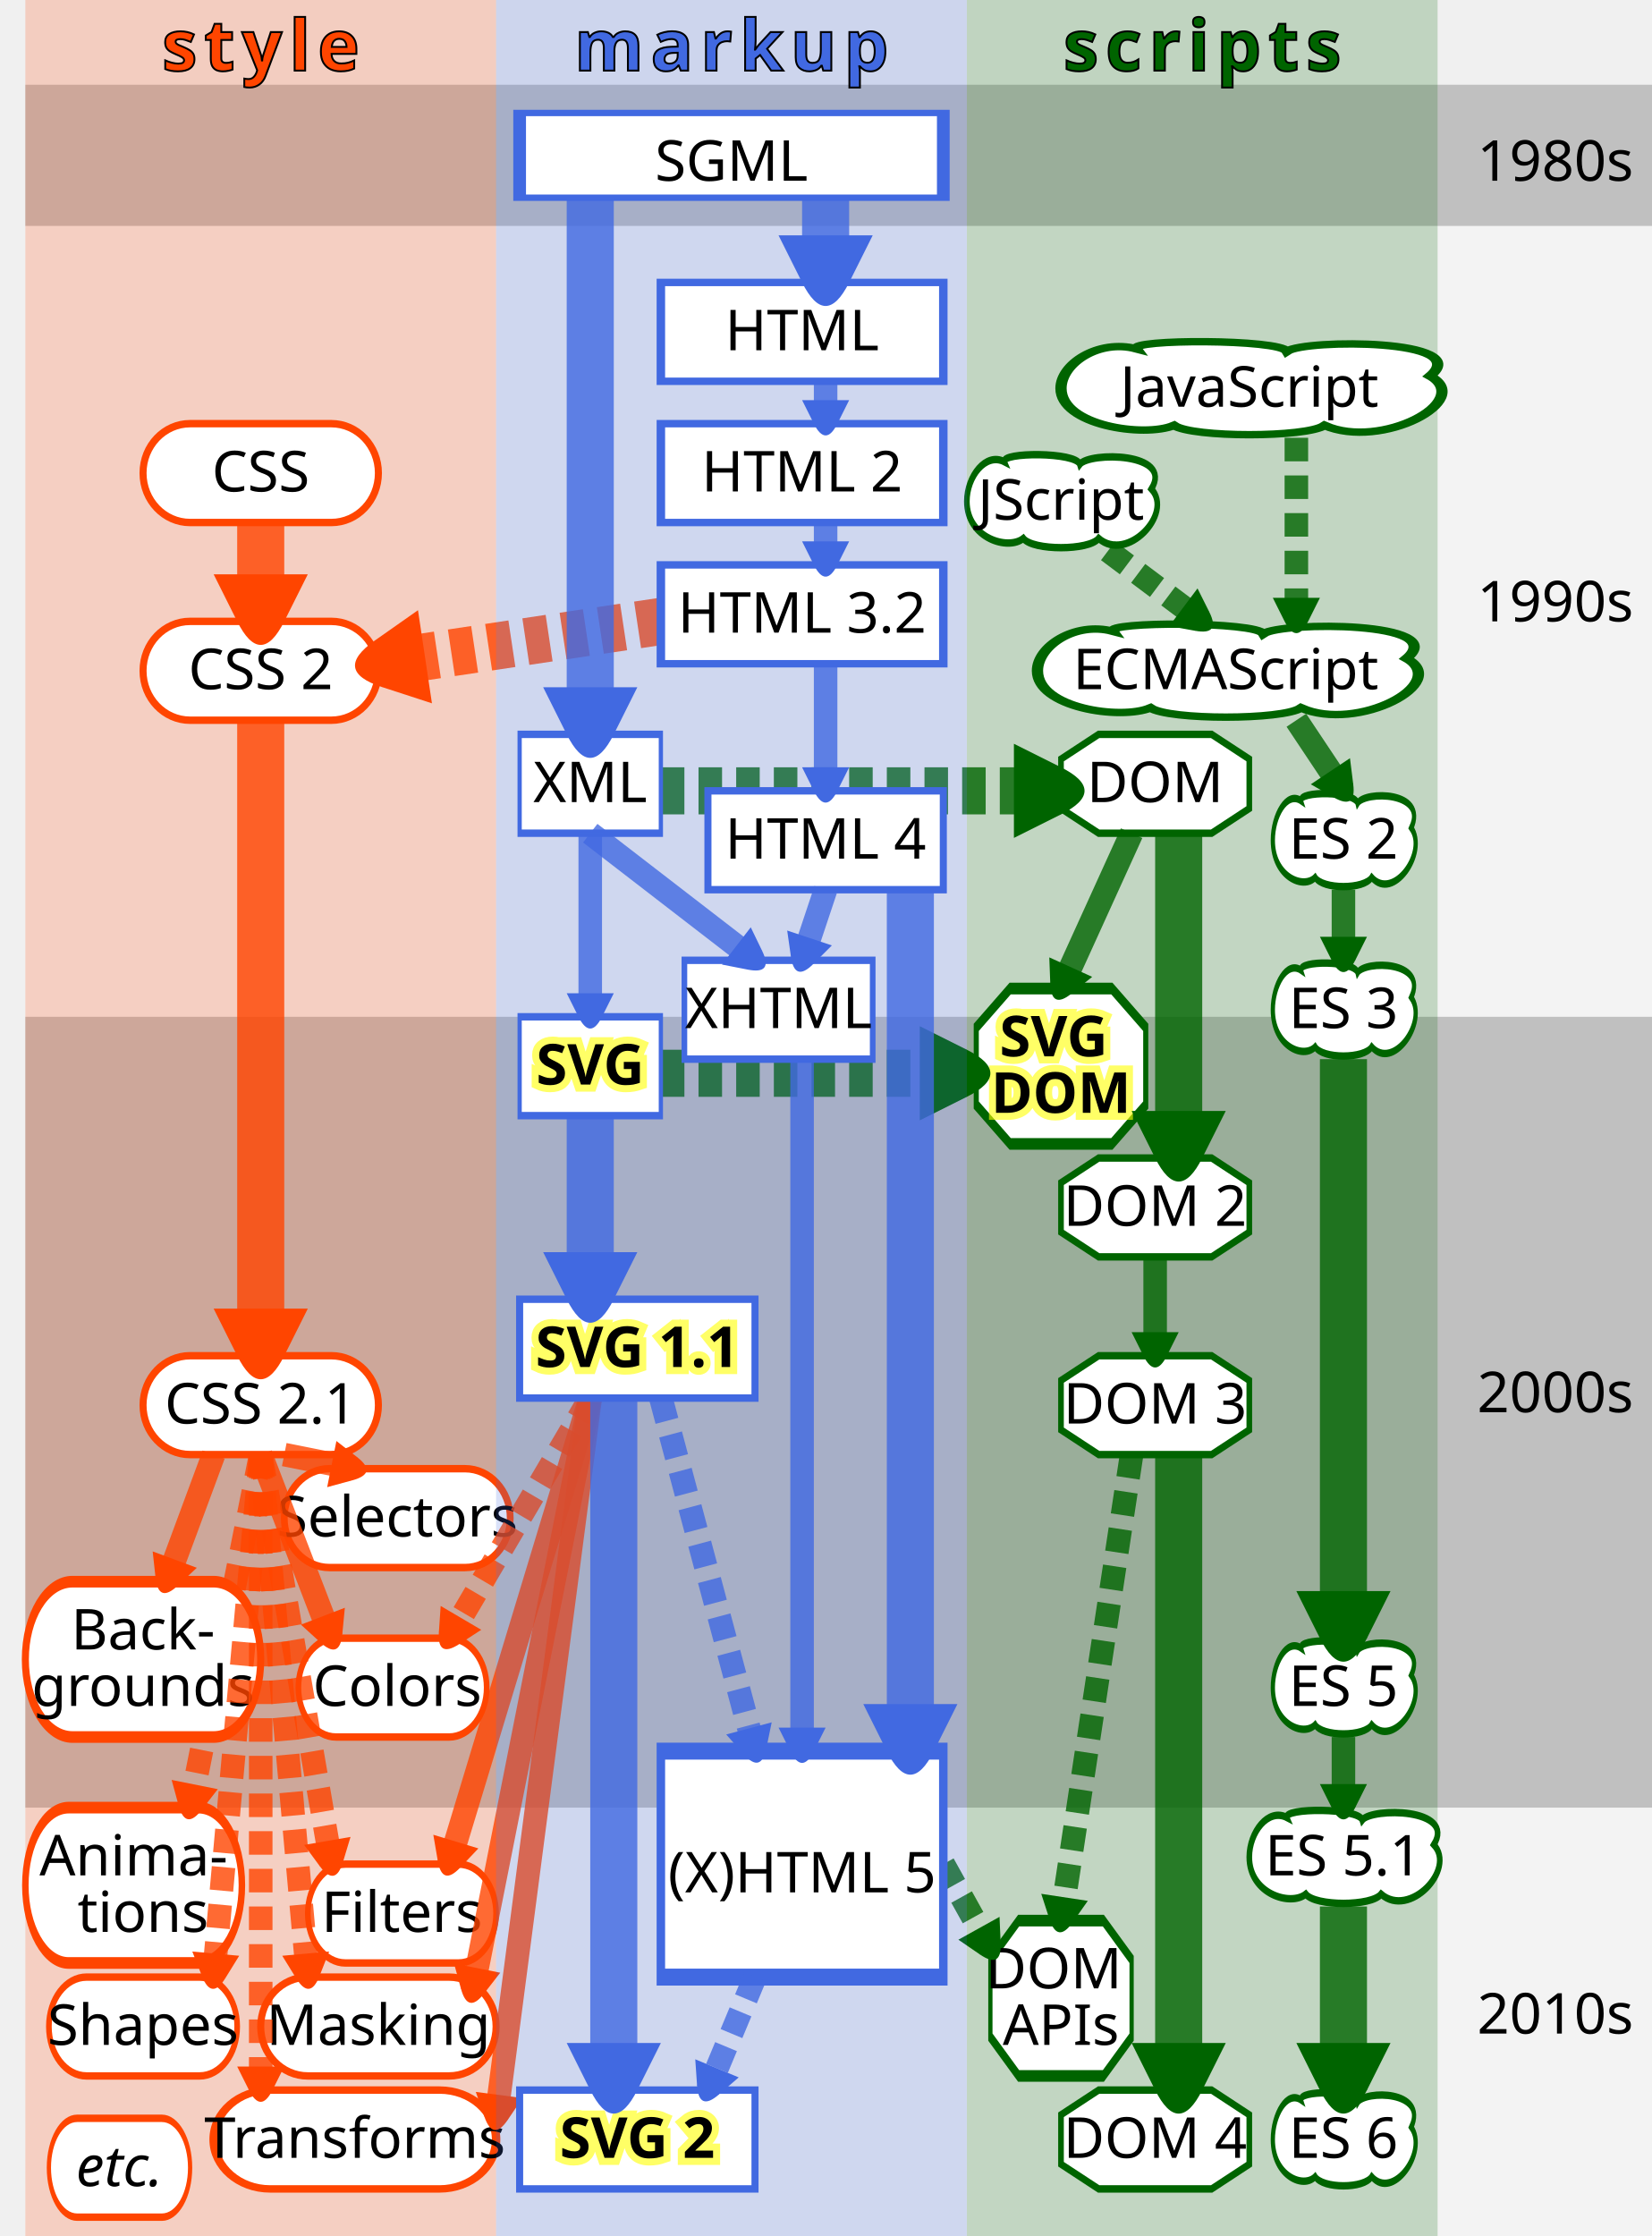
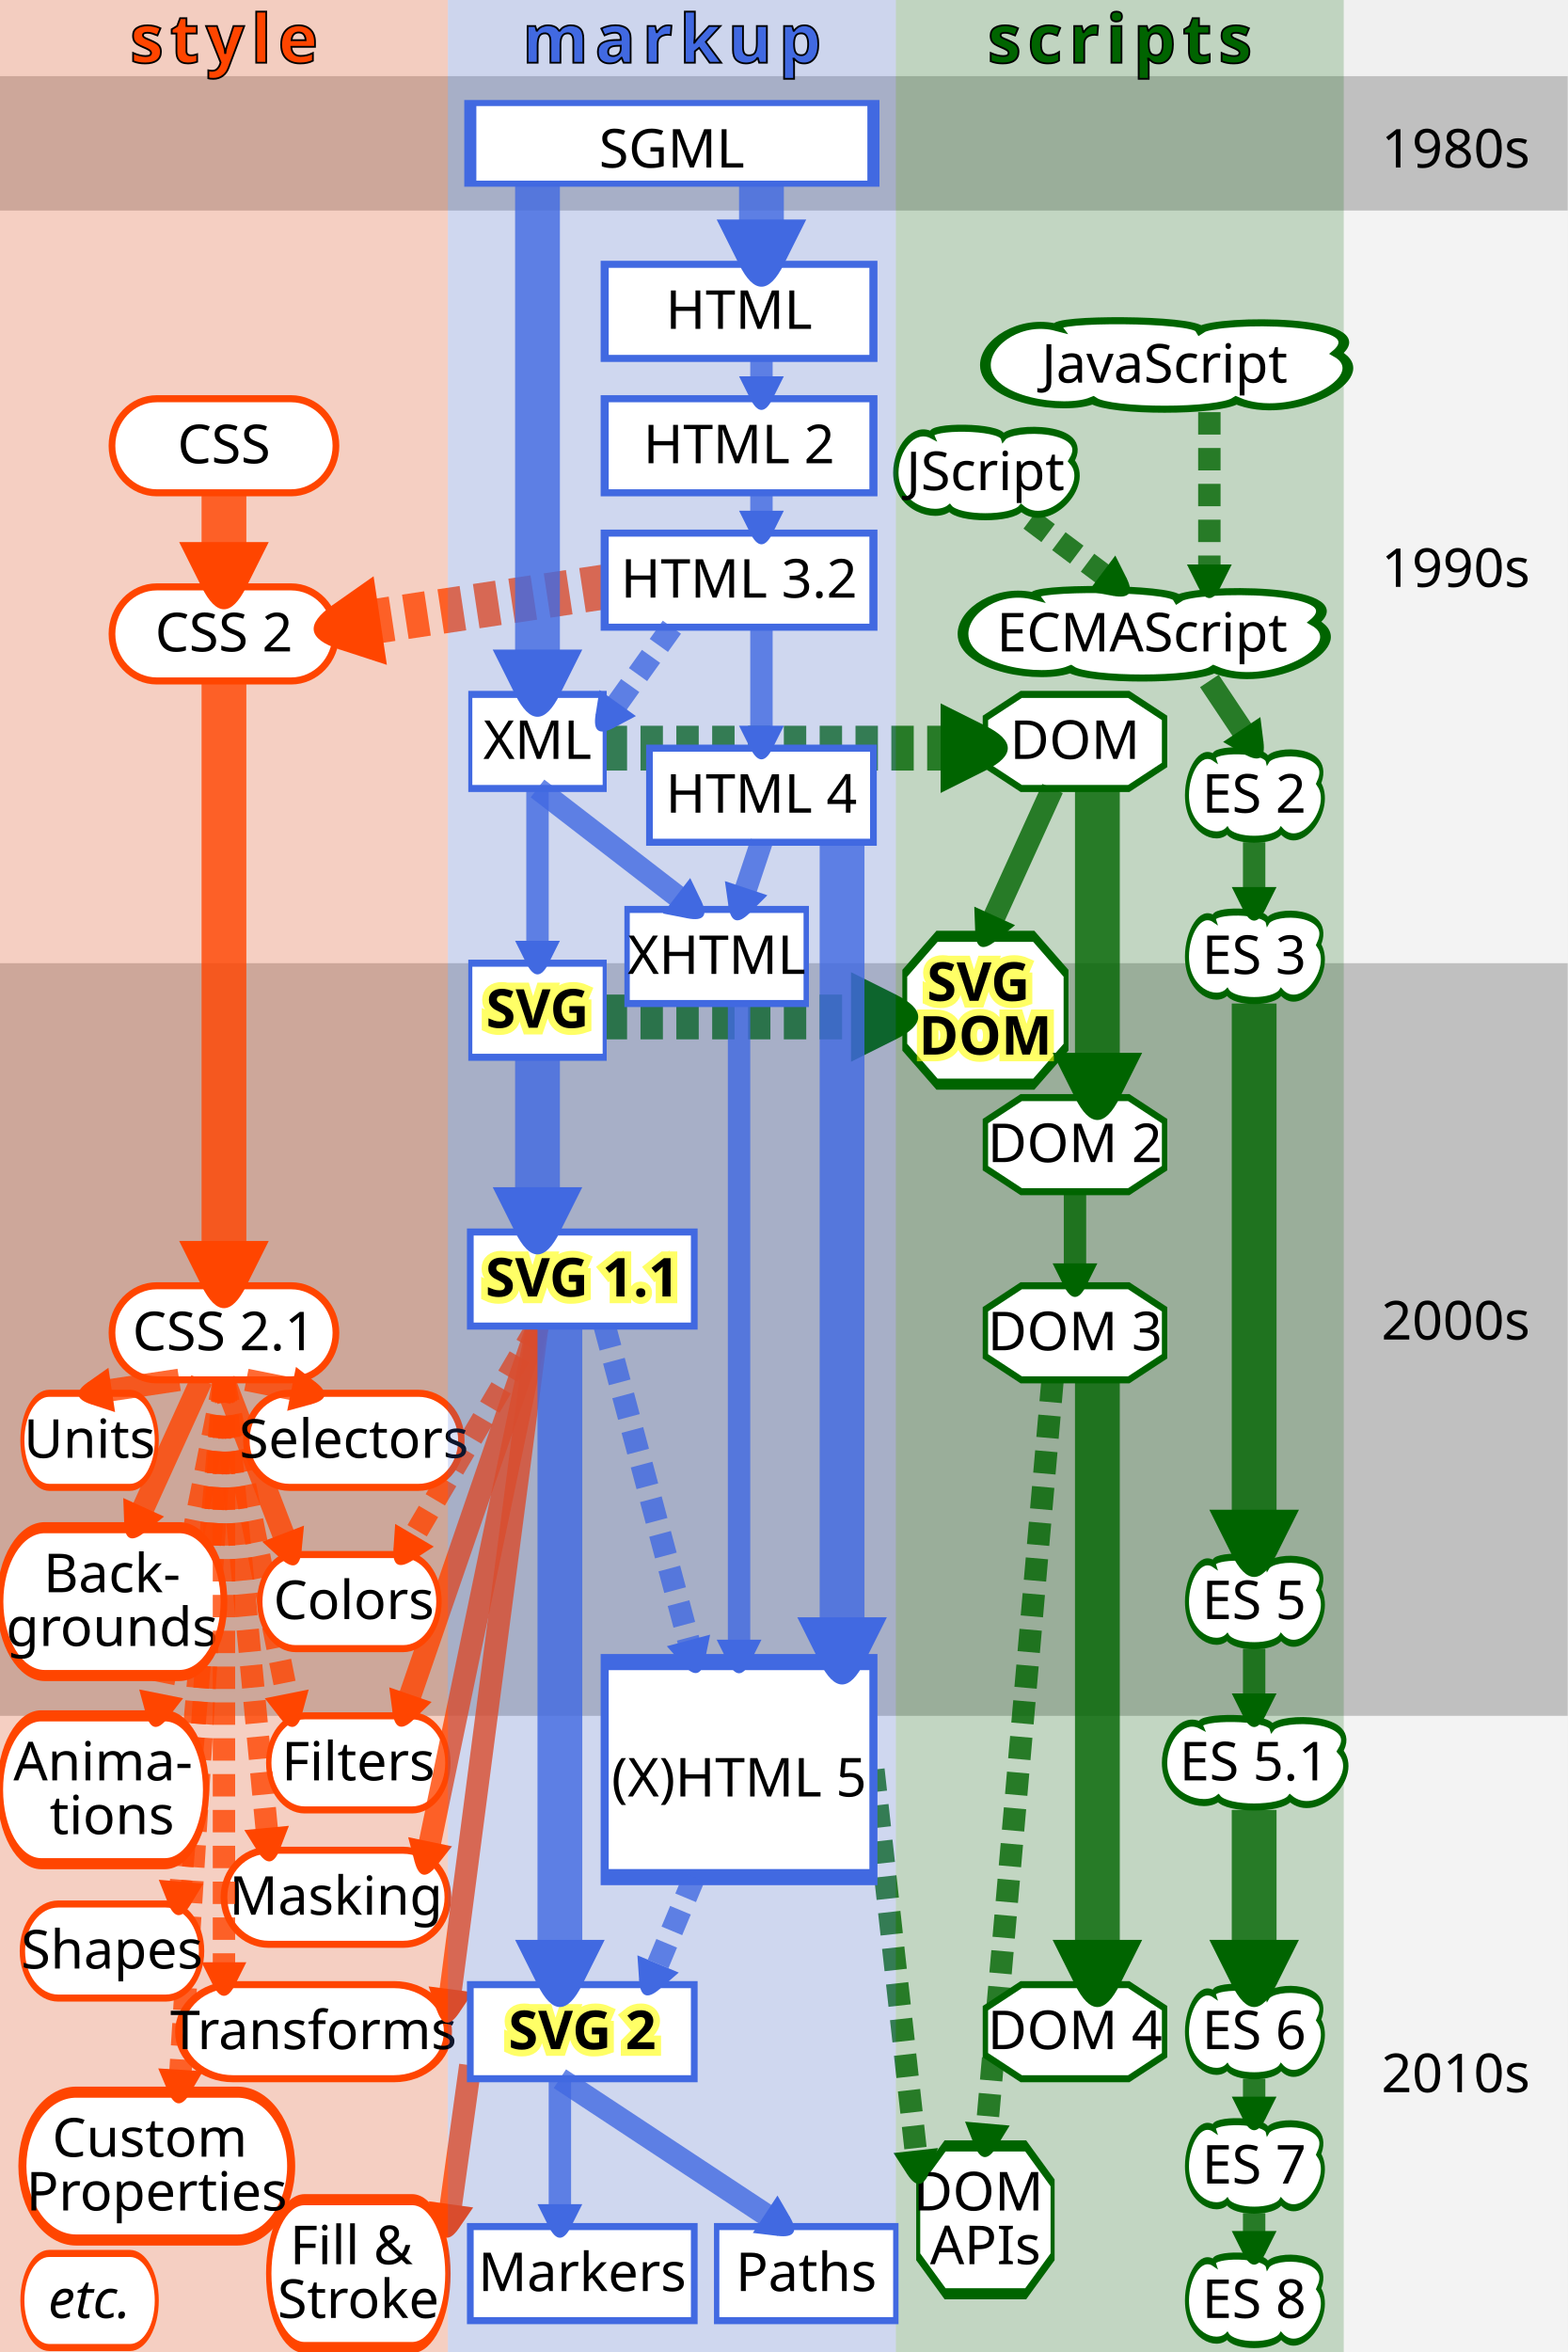
- <svg xmlns="http://www.w3.org/2000/svg" xmlns:xlink="http://www.w3.org/1999/xlink" xml:lang="en" width="4.8in" height="6.5in" viewBox="-5 0 350 475">
+ <svg xmlns="http://www.w3.org/2000/svg" xmlns:xlink="http://www.w3.org/1999/xlink" xml:lang="en" width="4in" height="6in" viewBox="0 1 350 525">
  <style type="text/css">
        svg {            
            font-size: 12px;
        }
        text {
            text-anchor: middle;
            font-family: Tahoma, sans-serif;
        }
        text.strong {
            font-weight: bold;
            stroke: yellow;
            stroke-opacity: 0.6;
            paint-order: stroke;
            stroke-width: 3;
        }
        .heading {
            text-transform: uppercase;
            font-weight: bold;
            font-size: 15px;
            fill: currentColor;
            stroke: black;
            stroke-width: 0.4;
            letter-spacing: 0.2ex;
        }
        .style {
            color: orangered;
        }
        .markup {
            color: royalblue;
        }
        .scripts {
            color: darkgreen;
        }
        .label {
            stroke: currentColor;
            stroke-width: 3;
            fill: white;
        }
        .arrow {
            stroke: currentColor;
            stroke-opacity: 0.8;
        }
        .style .arrow {            
            marker-end: url(#style-arrowhead);
        }
        .markup .arrow {            
            marker-end: url(#markup-arrowhead);
        }
        .scripts .arrow {            
            marker-end: url(#scripts-arrowhead);
        }
        .thick {
            stroke-width: 10;
        }
        .thin {
            stroke-width: 5;
        }
        .dashed {
            stroke-dasharray: 5 3;
        }
-         marker path {
+         #arrowhead {
            fill: currentColor;
            stroke: none;
        }
        symbol, marker, use, svg {
            overflow: visible;
        }
        .backdrop {
            fill: currentColor;
            fill-opacity: 0.2;
        }
        .dates .time-block rect {
            fill-opacity: 0.2;
        }
        .dates .time-block:nth-of-type(2n) rect {
            fill: white;
        }
 </style>
  <defs>
    <symbol id="style-label" viewBox="0 0 100 40" preserveAspectRatio="none">
-       <rect class="label" width="100%" height="100%" ry="50%" rx="20%" />
+       <rect class="label" width="100" height="40" ry="20" rx="20" />
    </symbol>
    <symbol id="markup-label" viewBox="0 0 100 40" preserveAspectRatio="none">
-       <rect class="label" width="100%" height="100%" />
+       <rect class="label" width="100" height="40" />
    </symbol>
    <symbol id="script-label" viewBox="0 0 100 40" preserveAspectRatio="none">
      <path class="label" d="M0,20 C0,10 10,0 20,4 C18,0 58,0 60,5 C65,0 110,0 98,15                      C110,25 85,45 70,35 C65,40 35,40 30,35 C22,40 0,35 0,20 Z" />
    </symbol>
    <symbol id="DOM-label" viewBox="0 0 100 40" preserveAspectRatio="none">
      <path class="label" d="M0,10 L20,0 80,0 100,10 100,30 80,40 20,40 0,30 Z" />
    </symbol>
-     <marker class="style" id="style-arrowhead" orient="auto" markerWidth="1" markerHeight="2">
-       <path id="arrowhead" d="M-1,-1 L0,-0.5 Q1,0 0,0.5 L-1,1 Z" />
+     <marker id="style-arrowhead" orient="auto" markerWidth="1" markerHeight="2">
+       <g class="style">
+         <path id="arrowhead" d="M-1,-1 L0,-0.5 Q1,0 0,0.5 L-1,1 Z" />
+       </g>
    </marker>
-     <marker class="markup" id="markup-arrowhead" orient="auto" markerWidth="1" markerHeight="2">
-       <use xlink:href="#arrowhead" />
+     <marker id="markup-arrowhead" orient="auto" markerWidth="1" markerHeight="2">
+       <use class="markup" xlink:href="#arrowhead" />
    </marker>
-     <marker class="scripts" id="scripts-arrowhead" orient="auto" markerWidth="1" markerHeight="2">
-       <use xlink:href="#arrowhead" />
+     <marker id="scripts-arrowhead" orient="auto" markerWidth="1" markerHeight="2">
+       <use class="scripts" xlink:href="#arrowhead" />
    </marker>
  </defs>
  <g class="dates">
    <g class="time-block">
      <rect x="0" y="1.5em" width="100%" height="2.5em" />
      <text x="325" y="2em" dy="1.2em">1980s</text>
    </g>
    <g class="time-block">
      <rect x="0" y="4em" width="100%" height="14em" />
      <text x="325" y="11em">1990s</text>
    </g>
    <g class="time-block">
      <rect x="0" y="18em" width="100%" height="14em" />
      <text x="325" y="25em">2000s</text>
    </g>
    <g class="time-block">
      <rect x="0" y="32em" width="100%" height="14em" />
-       <text x="325" y="36em">2010s</text>
+       <text x="325" y="39em">2010s</text>
    </g>
  </g>
  <g class="style">
-     <rect class="backdrop" x="0" y="0" width="100px" height="100%" />
+     <rect class="backdrop" x="0" y="0" width="100px" height="101%" />
    <text class="heading" x="50" y="1em">style</text>
    <g>
      <use xlink:href="#style-label" x="25" y="7.5em" width="50" height="1.75em" />
      <text x="50" y="7.5em" dy="1.2em">CSS</text>
    </g>
    <g>
      <use xlink:href="#style-label" x="25" y="11em" width="50" height="1.75em" />
      <text x="50" y="11em" dy="1.2em">CSS 2</text>
      <line class="thick arrow" x1="50" x2="50" y1="9.25em" y2="11em" />
      <line class="thick dashed arrow" x1="135" x2="75" y1="11em" y2="11.75em" />
    </g>
    <g>
      <use xlink:href="#style-label" x="25" y="24em" width="50" height="1.75em" />
      <text x="50" y="24em" dy="1.2em">CSS 2.1</text>
      <line class="thick arrow" x1="50" x2="50" y1="12.75em" y2="24em" />
    </g>
    <g>
-       <use xlink:href="#style-label" x="55" y="26em" width="48" height="1.75em" />
-       <text x="79" y="26em" dy="1.2em">Selectors</text>
-       <line class="thin arrow" x1="55" x2="70" y1="25.75em" y2="26em" />
+       <use xlink:href="#style-label" x="5" y="26em" width="30" height="1.75em" />
+       <text x="20" y="26em" dy="1.2em">Units</text>
+       <line class="thin arrow" x1="40" x2="20" y1="25.75em" y2="26em" />
+     </g>
+     <g>
+       <use xlink:href="#style-label" x="5" y="39em" width="60" height="2.75em" />
+       <text x="35" y="39em" dy="1.2em">Custom <tspan dy="1em" x="35">Properties</tspan>
+       </text>
+       <line class="thin dashed arrow" x1="50" x2="40" y1="25.75em" y2="39em" />
+     </g>
+     <g>
+       <use xlink:href="#style-label" x="5" y="35.5em" width="40" height="1.75em" />
+       <text x="25" y="35.5em" dy="1.2em">Shapes</text>
+       <line class="thin dashed arrow" x1="50" x2="40" y1="25.75em" y2="35.5em" />
+     </g>
+     <g>
+       <use xlink:href="#style-label" x="0" y="32em" width="46" height="2.75em" />
+       <text x="23" y="32em" dy="1.2em">Anima-<tspan dy="1em" x="25">tions</tspan>
+       </text>
+       <line class="thin dashed arrow" x1="50" x2="35" y1="25.75em" y2="32em" />
+     </g>
+     <g>
+       <use xlink:href="#style-label" x="0" y="28.5em" width="50" height="2.75em" />
+       <text x="25" y="28.5em" dy="1.2em">Back-<tspan dy="1em" x="25">grounds</tspan>
+       </text>
+       <line class="thin arrow" x1="45" x2="30" y1="25.75em" y2="28.5em" />
+     </g>
+     <g>
+       <use xlink:href="#style-label" x="60" y="32em" width="40" height="1.75em" />
+       <text x="80" y="32em" dy="1.2em">Filters</text>
+       <line class="thin dashed arrow" x1="50" x2="65" y1="25.75em" y2="32em" />
+       <line class="thin arrow" x1="120" x2="90" y1="24.75em" y2="32em" />
    </g>
    <g>
      <use xlink:href="#style-label" x="58" y="29em" width="40" height="1.75em" />
      <text x="79" y="29em" dy="1.2em">Colors</text>
      <line class="thin arrow" x1="50" x2="65" y1="25.75em" y2="29em" />
      <line class="thin dashed arrow" x1="120" x2="90" y1="24.75em" y2="29em" />
    </g>
    <g>
-       <use xlink:href="#style-label" x="0" y="32em" width="46" height="2.75em" />
-       <text x="23" y="32em" dy="1.2em">Anima-<tspan dy="1em" x="25">tions</tspan>
-       </text>
-       <line class="thin dashed arrow" x1="50" x2="35" y1="25.75em" y2="32em" />
-     </g>
-     <g>
-       <use xlink:href="#style-label" x="0" y="28em" width="50" height="2.75em" />
-       <text x="25" y="28em" dy="1.2em">Back-<tspan dy="1em" x="25">grounds</tspan>
-       </text>
-       <line class="thin arrow" x1="40" x2="30" y1="25.75em" y2="28em" />
-     </g>
-     <g>
-       <use xlink:href="#style-label" x="60" y="33em" width="40" height="1.75em" />
-       <text x="80" y="33em" dy="1.2em">Filters</text>
-       <line class="thin dashed arrow" x1="50" x2="65" y1="25.75em" y2="33em" />
-       <line class="thin arrow" x1="120" x2="90" y1="24.75em" y2="33em" />
-     </g>
-     <g>
-       <use xlink:href="#style-label" x="5" y="35em" width="40" height="1.75em" />
-       <text x="25" y="35em" dy="1.2em">Shapes</text>
-       <line class="thin dashed arrow" x1="50" x2="40" y1="25.75em" y2="35em" />
-     </g>
-     <g>
-       <use xlink:href="#style-label" x="50" y="35em" width="50" height="1.75em" />
-       <text x="75" y="35em" dy="1.2em">Masking</text>
-       <line class="thin dashed arrow" x1="50" x2="60" y1="25.75em" y2="35em" />
-       <line class="thin arrow" x1="120" x2="95" y1="24.75em" y2="35.25em" />
+       <use xlink:href="#style-label" x="55" y="26em" width="48" height="1.75em" />
+       <text x="79" y="26em" dy="1.2em">Selectors</text>
+       <line class="thin arrow" x1="55" x2="70" y1="25.75em" y2="26em" />
+     </g>
+     <g>
+       <use xlink:href="#style-label" x="50" y="34.5em" width="50" height="1.75em" />
+       <text x="75" y="34.5em" dy="1.2em">Masking</text>
+       <line class="thin dashed arrow" x1="50" x2="60" y1="25.75em" y2="34.5em" />
+       <line class="thin arrow" x1="120" x2="95" y1="24.75em" y2="34.75em" />
    </g>
    <g>
      <use xlink:href="#style-label" x="40" y="37em" width="60" height="1.75em" />
      <text x="70" y="37em" dy="1.2em">Transforms</text>
      <line class="thin dashed arrow" x1="50" x2="50" y1="25.75em" y2="37em" />
      <line class="thin arrow" x1="120" x2="100" y1="24.75em" y2="37.5em" />
    </g>
    <g>
-       <use xlink:href="#style-label" x="5" y="37.5em" width="30" height="1.75em" />
-       <text x="20" y="37.5em" dy="1.2em" style="font-style: italic">etc.</text>
+       <use xlink:href="#style-label" x="60" y="41em" width="40" height="2.75em" />
+       <text x="80" y="41em" dy="1.2em">Fill &amp; <tspan dy="1em" x="80">Stroke</tspan>
+       </text>
+       <line class="thin arrow" x1="105" x2="100" y1="38.5em" y2="41.5em" />
+     </g>
+     <g>
+       <use xlink:href="#style-label" x="5" y="42em" width="30" height="1.75em" />
+       <text x="20" y="42em" dy="1.2em" style="font-style: italic">etc.</text>
    </g>
  </g>
  <g class="scripts">
-     <rect class="backdrop" x="200" y="0" width="100px" height="100%" />
+     <rect class="backdrop" x="200" y="0" width="100px" height="101%" />
    <text class="heading" x="250" y="1em">scripts</text>
    <g>
      <use xlink:href="#script-label" x="220" y="6em" width="80" height="1.75em" />
      <text x="260" y="6em" dy="1.2em">JavaScript</text>
    </g>
    <g>
      <use xlink:href="#script-label" x="200" y="8em" width="40" height="1.75em" />
      <text x="220" y="8em" dy="1.2em">JScript</text>
    </g>
    <g>
      <use xlink:href="#script-label" x="215" y="11em" width="80" height="1.75em" />
      <text x="255" y="11em" dy="1.2em">ECMAScript</text>
      <line class="thin dashed arrow" x1="270" x2="270" y1="7.75em" y2="11em" />
      <line class="thin dashed arrow" x1="230" x2="250" y1="9.75em" y2="11em" />
    </g>
    <g>
      <use xlink:href="#script-label" x="265" y="14em" width="30" height="1.75em" />
      <text x="280" y="14em" dy="1.2em">ES 2</text>
      <line class="thin arrow" x1="270" x2="280" y1="12.75em" y2="14em" />
    </g>
    <g>
      <use xlink:href="#script-label" x="265" y="17em" width="30" height="1.75em" />
      <text x="280" y="17em" dy="1.2em">ES 3</text>
      <line class="thin arrow" x1="280" x2="280" y1="15.75em" y2="17em" />
    </g>
    <g>
      <use xlink:href="#script-label" x="265" y="29em" width="30" height="1.75em" />
      <text x="280" y="29em" dy="1.2em">ES 5</text>
      <line class="thick arrow" x1="280" x2="280" y1="18.75em" y2="29em" />
    </g>
    <g>
      <use xlink:href="#script-label" x="260" y="32em" width="40" height="1.75em" />
      <text x="280" y="32em" dy="1.2em">ES 5.1</text>
      <line class="thin arrow" x1="280" x2="280" y1="30.75em" y2="32em" />
    </g>
    <g>
      <use xlink:href="#script-label" x="265" y="37em" width="30" height="1.75em" />
      <text x="280" y="37em" dy="1.2em">ES 6</text>
      <line class="thick arrow" x1="280" x2="280" y1="33.75em" y2="37em" />
    </g>
    <g>
+       <use xlink:href="#script-label" x="265" y="39.5em" width="30" height="1.75em" />
+       <text x="280" y="39.5em" dy="1.2em">ES 7</text>
+       <line class="thin arrow" x1="280" x2="280" y1="38.75em" y2="39.5em" />
+     </g>
+     <g>
+       <use xlink:href="#script-label" x="265" y="42em" width="30" height="1.75em" />
+       <text x="280" y="42em" dy="1.2em">ES 8</text>
+       <line class="thin arrow" x1="280" x2="280" y1="41.25em" y2="42em" />
+     </g>
+     <g>
      <use xlink:href="#DOM-label" x="220" y="13em" width="40" height="1.75em" />
      <text x="240" y="13em" dy="1.2em">DOM</text>
      <line class="thick dashed arrow" x1="135" x2="220" y1="14em" y2="14em" />
    </g>
    <g>
      <use xlink:href="#DOM-label" x="202" y="17.5em" width="36" height="2.75em" />
      <text class="strong" x="220" y="17.5em" dy="1.2em">SVG 
                <tspan dy="1em" x="220">DOM</tspan>
      </text>
      <line class="thin arrow" x1="235" x2="220" y1="14.75em" y2="17.5em" />
      <line class="thick dashed arrow" x1="135" x2="200" y1="19em" y2="19em" />
    </g>
    <g>
      <use xlink:href="#DOM-label" x="220" y="20.5em" width="40" height="1.75em" />
      <text x="240" y="20.5em" dy="1.2em">DOM 2</text>
      <line class="thick arrow" x1="245" x2="245" y1="14.75em" y2="20.5em" />
    </g>
    <g>
      <use xlink:href="#DOM-label" x="220" y="24em" width="40" height="1.75em" />
      <text x="240" y="24em" dy="1.2em">DOM 3</text>
      <line class="thin arrow" x1="240" x2="240" y1="22.25em" y2="24em" />
    </g>
    <g>
-       <use xlink:href="#DOM-label" x="205" y="34em" width="30" height="2.75em" />
-       <text x="220" y="34em" dy="1.2em">DOM 
+       <use xlink:href="#DOM-label" x="205" y="40em" width="30" height="2.75em" />
+       <text x="220" y="40em" dy="1.2em">DOM 
                <tspan dy="1em" x="220">APIs</tspan>
      </text>
-       <line class="thin dashed arrow" x1="235" x2="220" y1="25.75em" y2="34em" />
-       <line class="thin dashed arrow" x1="195" x2="205" y1="33em" y2="34.5em" />
+       <line class="thin dashed arrow" x1="235" x2="220" y1="25.75em" y2="40em" />
+       <line class="thin dashed arrow" x1="195" x2="205" y1="33em" y2="40.5em" />
    </g>
    <g>
      <use xlink:href="#DOM-label" x="220" y="37em" width="40" height="1.75em" />
      <text x="240" y="37em" dy="1.2em">DOM 4</text>
      <line class="thick arrow" x1="245" x2="245" y1="25.75em" y2="37em" />
    </g>
  </g>
  <g class="markup">
-     <rect class="backdrop" x="100" y="0" width="100px" height="100%" />
+     <rect class="backdrop" x="100" y="0" width="100px" height="101%" />
    <text class="heading" x="150" y="1em">markup</text>
    <g>
      <use xlink:href="#markup-label" x="105" y="2em" width="90" height="1.5em" />
      <text x="150" y="2em" dy="1.2em">SGML</text>
    </g>
    <g>
      <use xlink:href="#markup-label" x="135" y="5em" width="60" height="1.75em" />
      <text x="165" y="5em" dy="1.2em">HTML</text>
      <line class="thick arrow" x1="170" x2="170" y1="3.5em" y2="5em" />
    </g>
    <g>
      <use xlink:href="#markup-label" x="135" y="7.5em" width="60" height="1.75em" />
      <text x="165" y="7.5em" dy="1.2em">HTML 2</text>
      <line class="thin arrow" x1="170" x2="170" y1="6.75em" y2="7.5em" />
    </g>
    <g>
      <use xlink:href="#markup-label" x="135" y="10em" width="60" height="1.75em" />
      <text x="165" y="10em" dy="1.2em">HTML 3.2</text>
      <line class="thin arrow" x1="170" x2="170" y1="9.25em" y2="10em" />
    </g>
    <g>
      <use xlink:href="#markup-label" x="105" y="13em" width="30" height="1.75em" />
      <text x="120" y="13em" dy="1.2em">XML</text>
      <line class="thick arrow" x1="120" x2="120" y1="3.5em" y2="13em" />
+       <line class="thin dashed arrow" x1="150" x2="135" y1="11.75em" y2="13.5em" />
    </g>
    <g>
      <use xlink:href="#markup-label" x="145" y="14em" width="50" height="1.75em" />
      <text x="170" y="14em" dy="1.2em">HTML 4</text>
      <line class="thin arrow" x1="170" x2="170" y1="11.75em" y2="14em" />
    </g>
    <g>
      <use xlink:href="#markup-label" x="140" y="17em" width="40" height="1.75em" />
      <text x="160" y="17em" dy="1.2em">XHTML</text>
      <line class="thin arrow" x1="120" x2="155" y1="14.75em" y2="17em" />
      <line class="thin arrow" x1="170" x2="165" y1="15.75em" y2="17em" />
    </g>
    <g>
      <use xlink:href="#markup-label" x="105" y="18em" width="30" height="1.75em" />
      <text class="strong" x="120" y="18em" dy="1.2em">SVG</text>
      <line class="thin arrow" x1="120" x2="120" y1="14.75em" y2="18em" />
    </g>
    <g>
      <use xlink:href="#markup-label" x="105" y="23em" width="50" height="1.75em" />
      <text class="strong" x="130" y="23em" dy="1.2em">SVG 1.1</text>
      <line class="thick arrow" x1="120" x2="120" y1="19.75em" y2="23em" />
    </g>
    <g>
      <use xlink:href="#markup-label" x="135" y="31em" width="60" height="4em" />
      <text x="165" y="31em" dy="2.5em">(X)HTML 5</text>
      <line class="thick arrow" x1="188" x2="188" y1="15.75em" y2="31em" />
      <line class="thin arrow" x1="165" x2="165" y1="18.75em" y2="31em" />
      <line class="thin dashed arrow" x1="135" x2="155" y1="24.75em" y2="31em" />
    </g>
    <g>
      <use xlink:href="#markup-label" x="105" y="37em" width="50" height="1.75em" />
      <text class="strong" x="130" y="37em" dy="1.2em">SVG 2</text>
      <line class="thick arrow" x1="125" x2="125" y1="24.75em" y2="37em" />
      <line class="thin dashed arrow" x1="155" x2="145" y1="35em" y2="37em" />
    </g>
+     <g>
+       <use xlink:href="#markup-label" x="105" y="41.5em" width="50" height="1.75em" />
+       <text x="130" y="41.5em" dy="1.2em">Markers</text>
+       <line class="thin arrow" x1="125" x2="125" y1="38.75em" y2="41.5em" />
+     </g>
+     <g>
+       <use xlink:href="#markup-label" x="160" y="41.5em" width="40" height="1.75em" />
+       <text x="180" y="41.5em" dy="1.2em">Paths</text>
+       <line class="thin arrow" x1="125" x2="175" y1="38.75em" y2="41.5em" />
+     </g>
  </g>
</svg>
